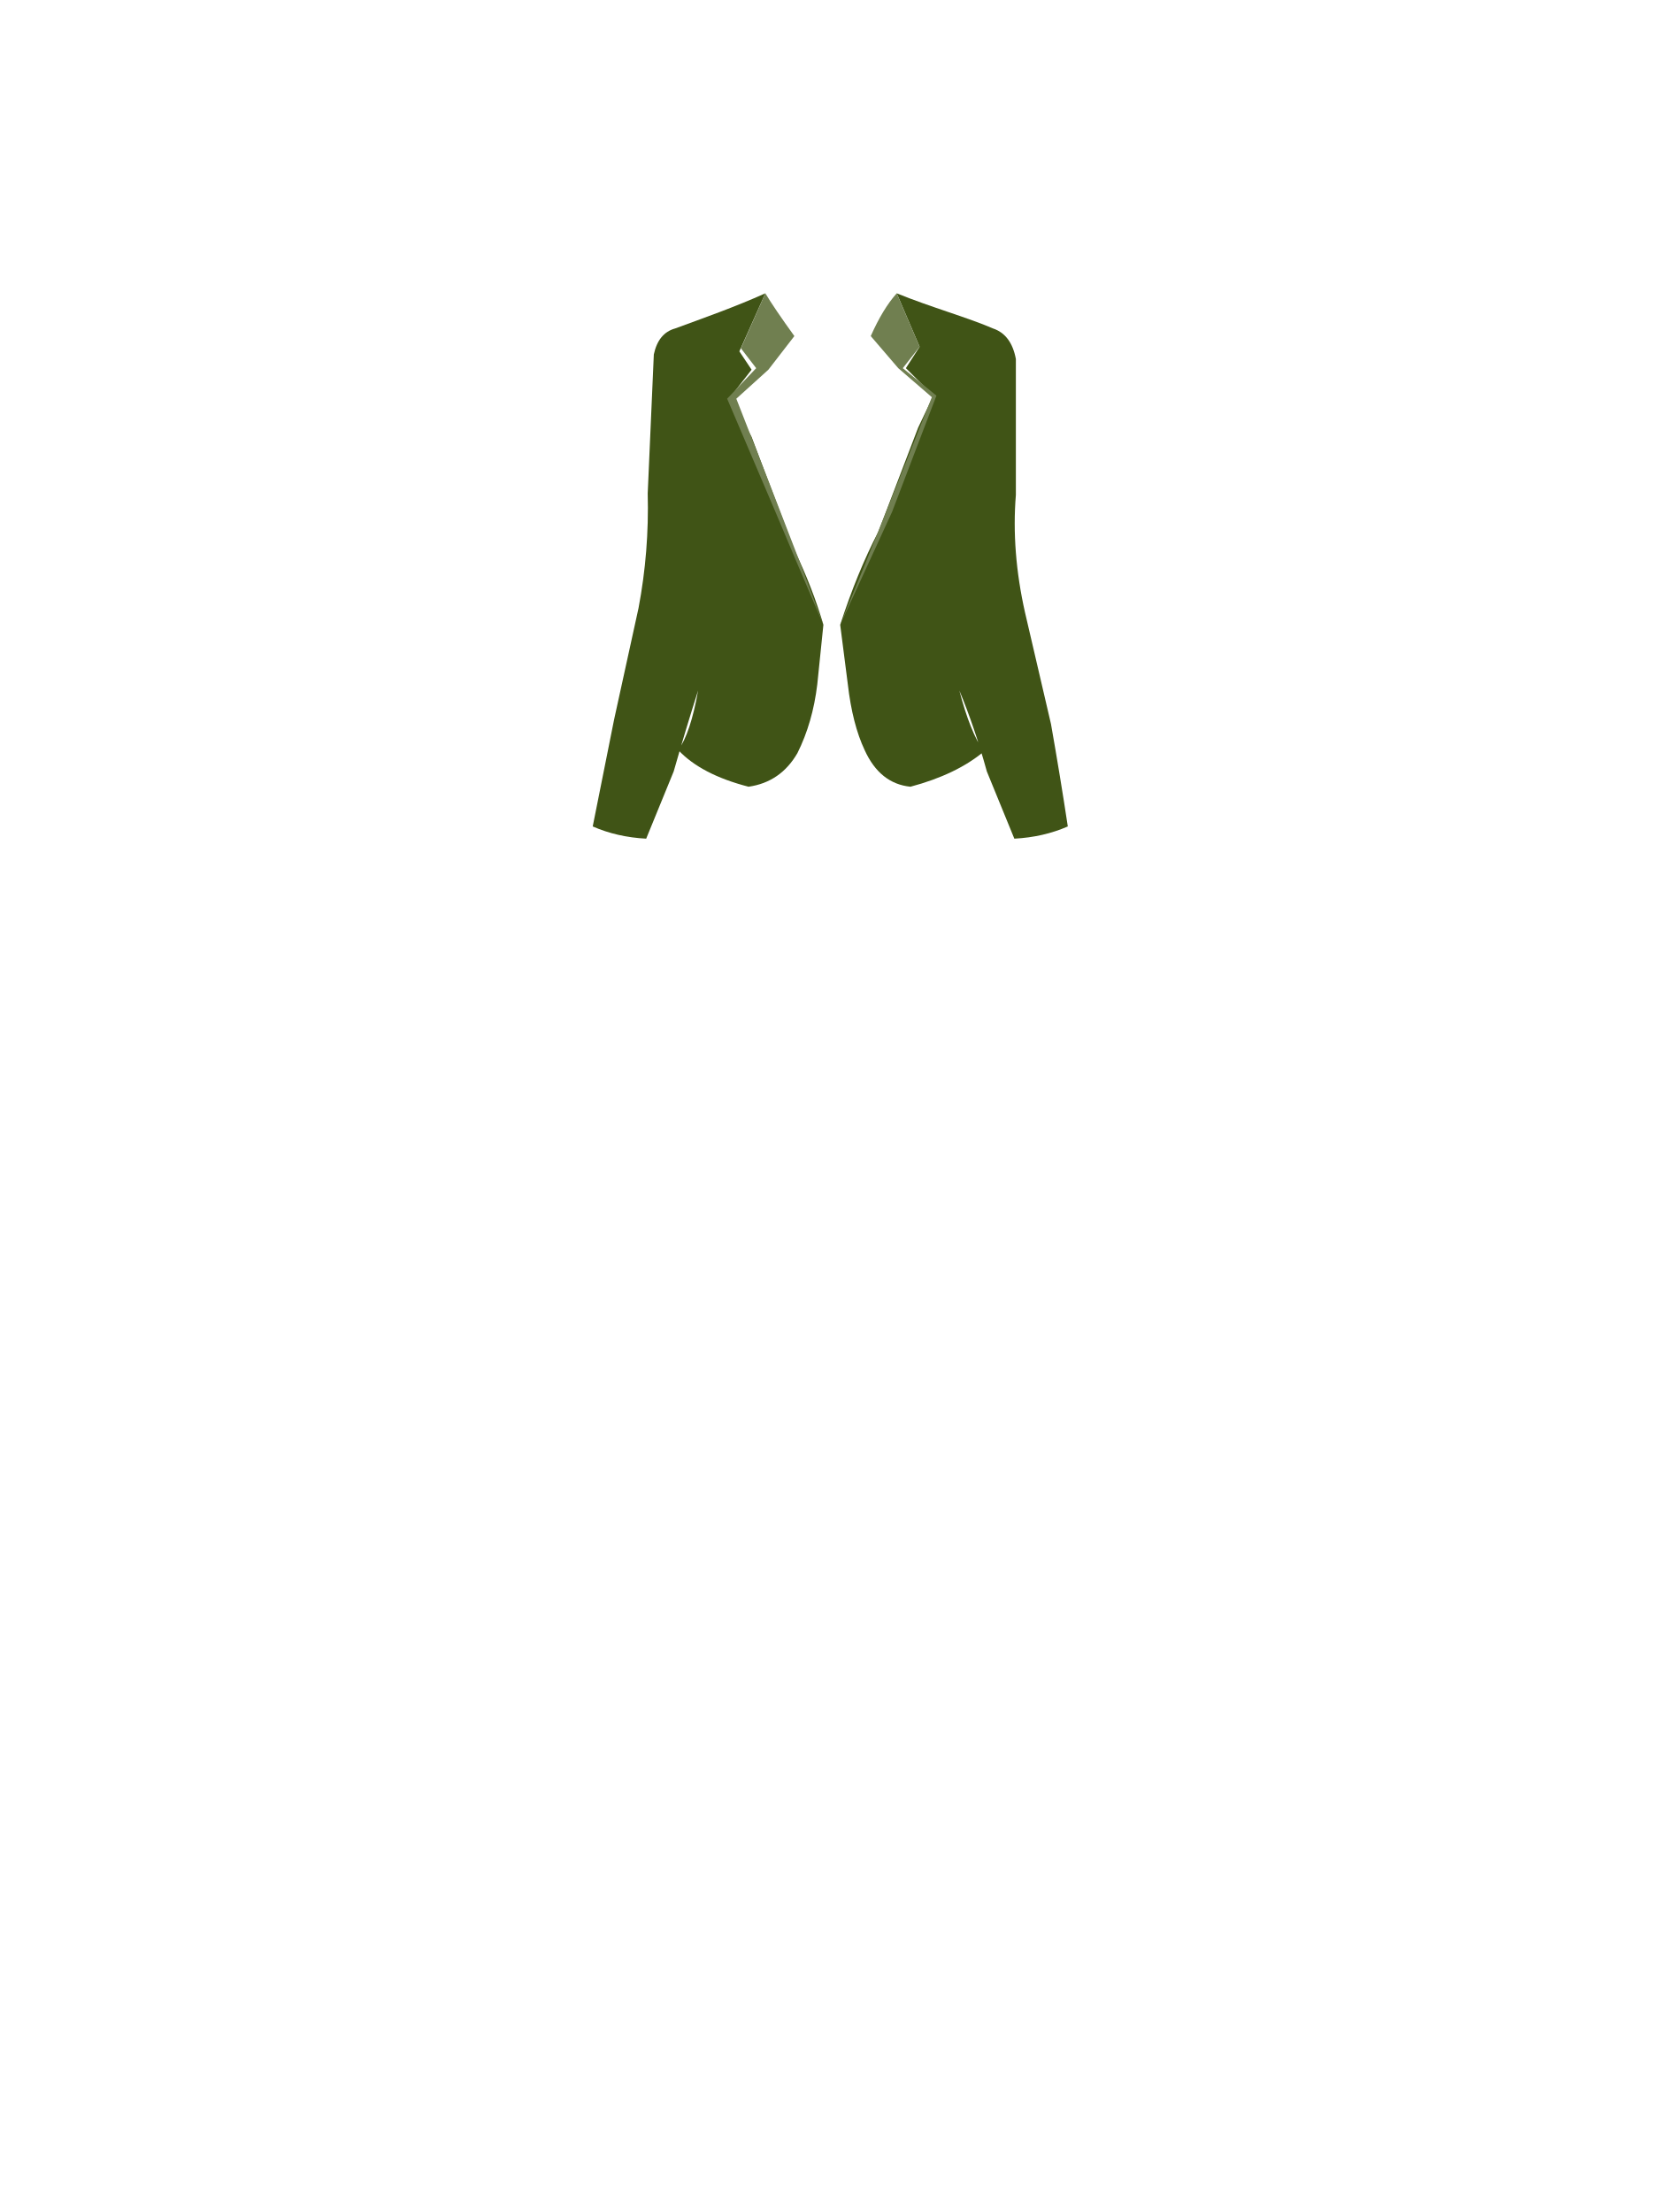
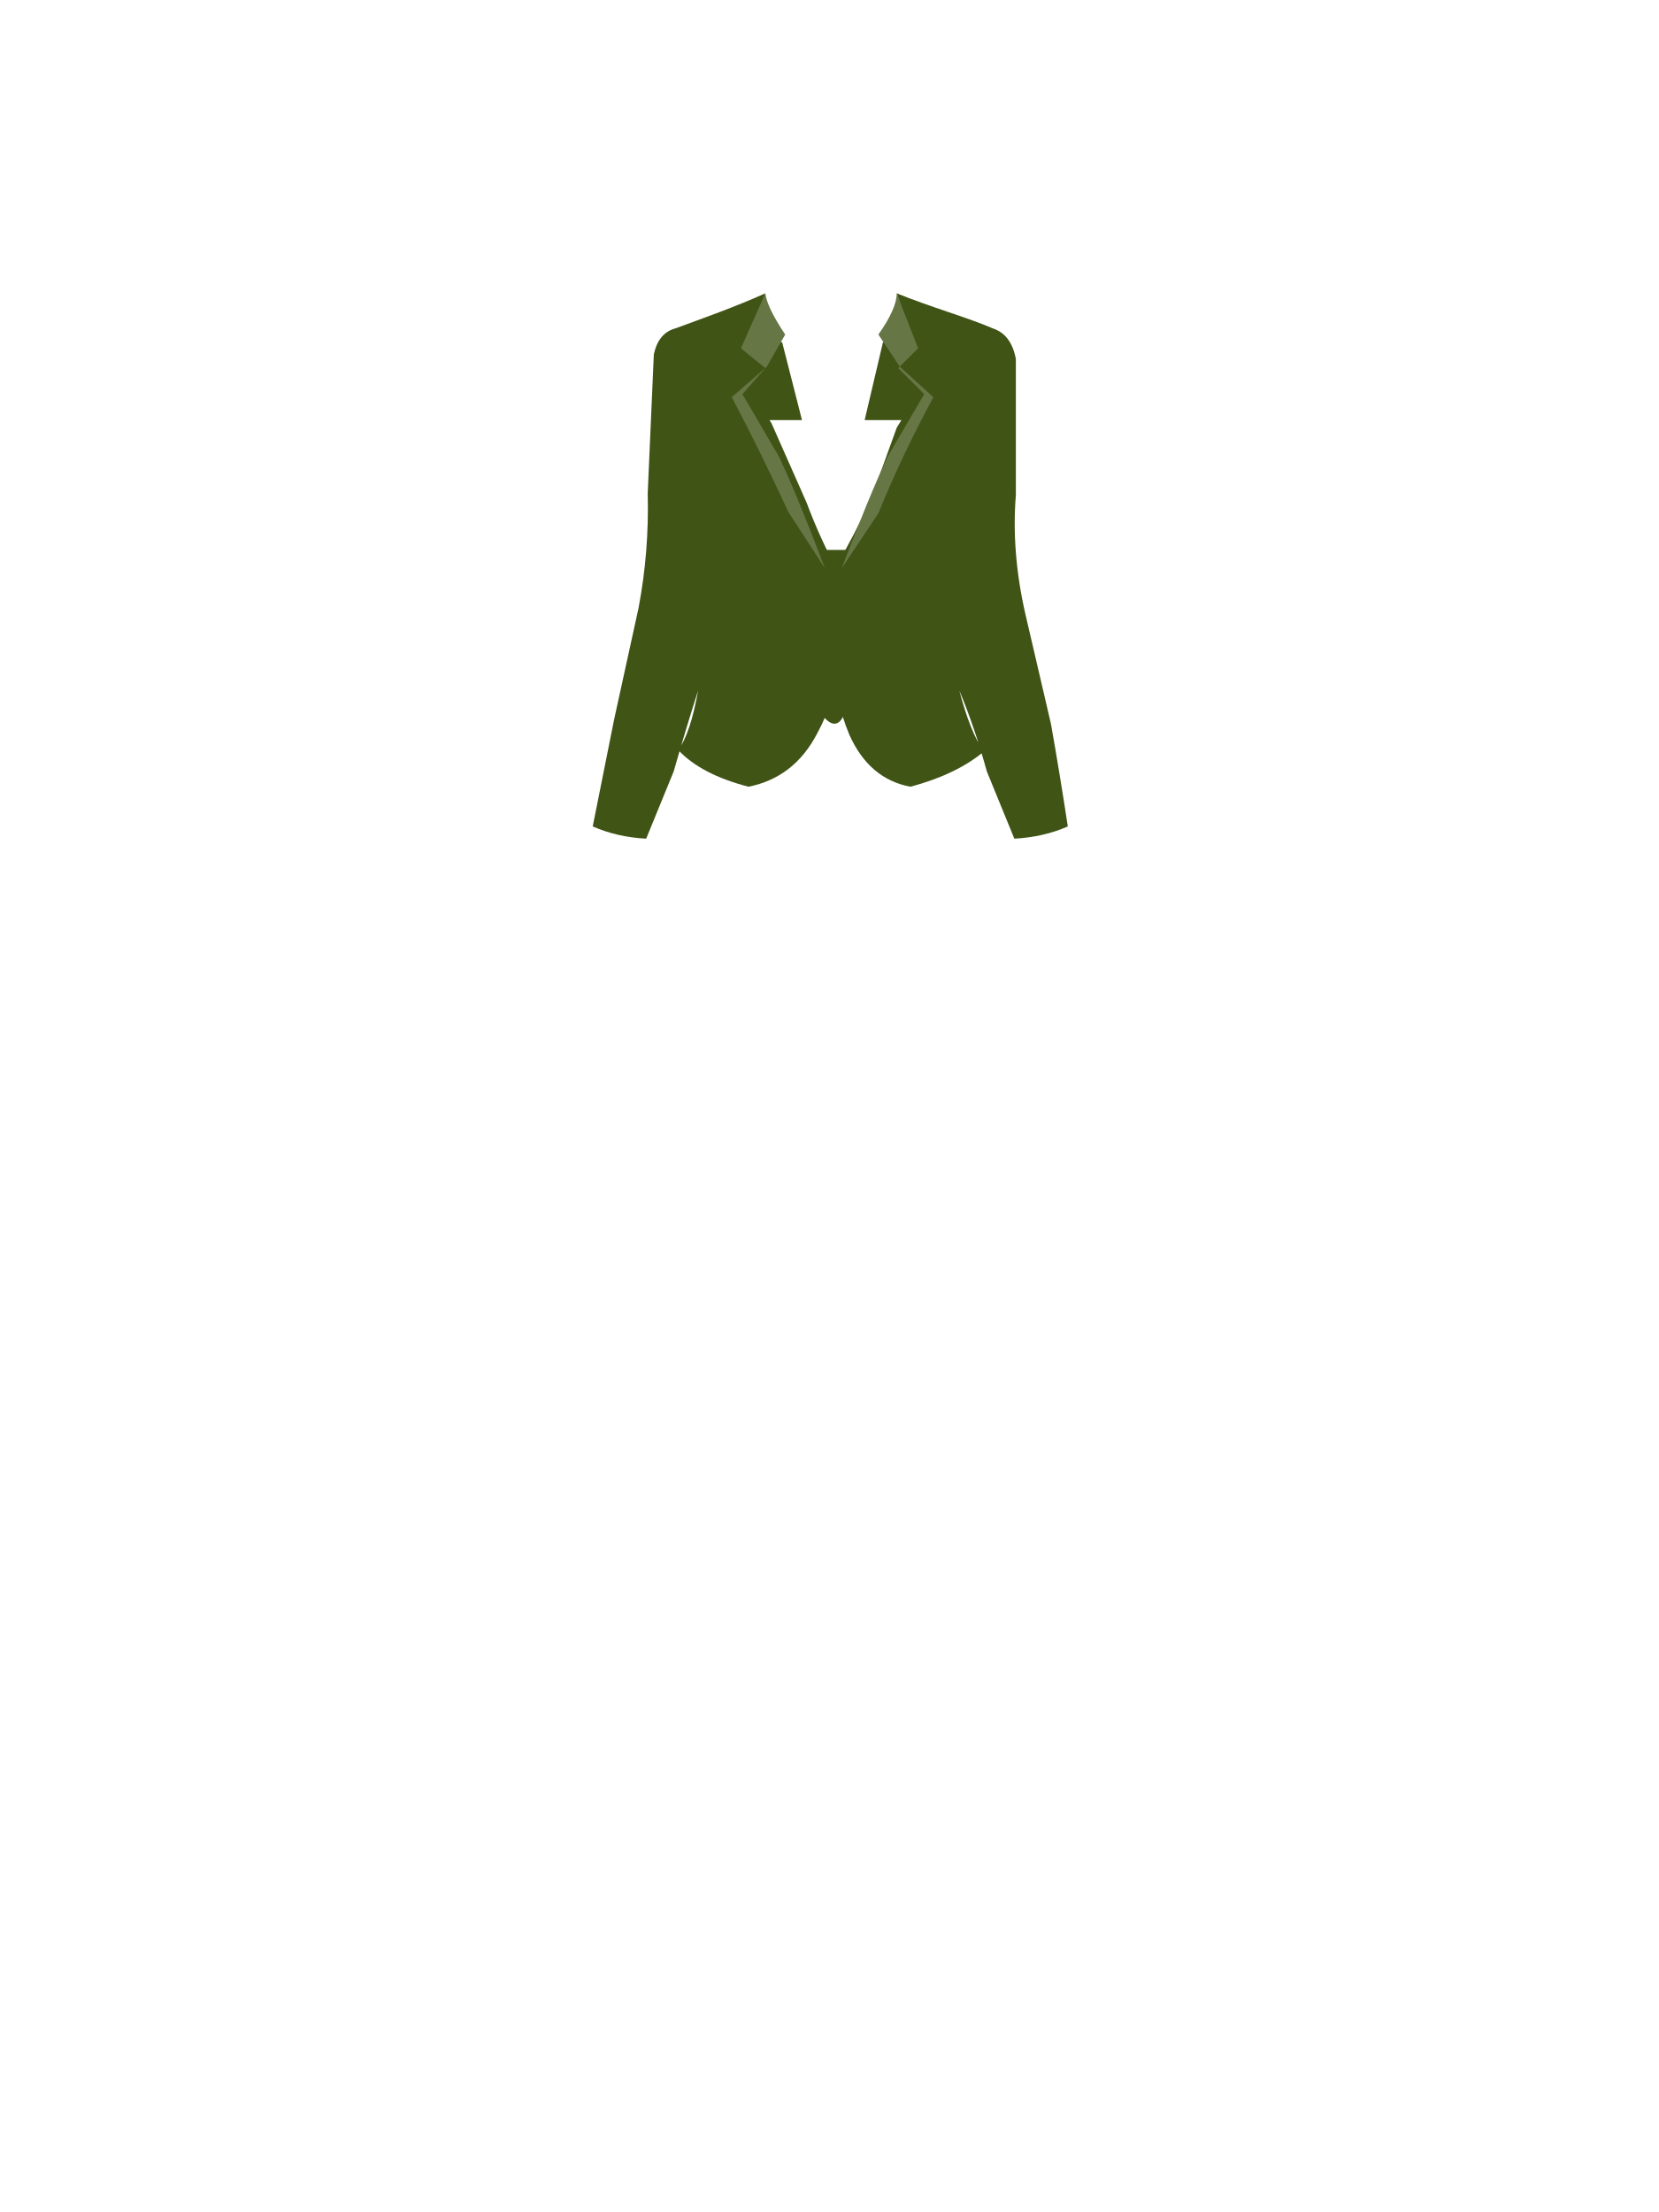
<svg xmlns="http://www.w3.org/2000/svg" viewBox="0 0 1086 1448" width="1086" height="1448">
  <g fill="#405416">
-     <path d="M501 192  C481 201 461 208 442 215  Q431 218 428 232  L424 323 Q425 361 418 398  L402 471 Q394 511 388 541  Q404 548 423 549  L441 505 Q449 477 457 452  Q452 480 444 491  Q459 507 490 515  Q511 512 522 493  Q532 473 535 448  L539 409  Q532 385 520 360  L492 286  L478 260  L492 242 L484 230 L501 192 Z" />
-     <path d="M587 192  C609 201 634 208 650 215  Q662 219 665 235  L665 324 Q662 361 671 401  L688 474 Q694 508 699 541  Q683 548 664 549  L646 505 Q638 476 628 452  Q635 479 644 492  Q626 507 596 515  Q576 513 566 491  Q558 474 555 448  L550 409 Q561 375 575 348  L601 280 L611 259 L593 241 L602 227 L587 192 Z" />
+     <path d="M501 192 C481 201 461 208 442 215 Q431 218 428 232 L424 323 Q425 361 418 398 L402 471 Q394 511 388 541 Q404 548 423 549 L441 505 Q449 477 457 452 Q452 480 444 491 Q459 507 490 515 Q520 509 535 480 Q547 458 548 435 L548 373 Q537 353 528 329 L505 277 L485 246 L501 192 Z" />
+     <path d="M587 192 C609 201 634 208 650 215 Q662 219 665 235 L665 324 Q662 361 671 401 L688 474 Q694 508 699 541 Q683 548 664 549 L646 505 Q638 476 628 452 Q635 479 644 492 Q626 507 596 515 Q569 510 556 481 Q546 457 546 432 L546 373 Q559 351 570 327 L587 280 L606 249 L587 192 Z" />
  </g>
-   <g fill="#707f50">
-     <path d="M501 192  Q507 202 520 220  L503 242  L482 261  Q504 317 524 369  L539 409  Q518 360 508 336  L476 261  L495 241  L485 228 Z" />
-     <path d="M587 192  Q578 202 570 220  L588 241  L610 260  Q587 318 566 370  L550 409  Q573 359 584 335  L613 259  L591 241  L602 227 Z" />
+   <g fill="#405416">
+     <path d="M485 226 L512 224 L525 275 L482 275 Z" />
+     <path d="M578 224 L603 226 L613 275 L566 275 Z" />
+     <path d="M535 360 L555 360 L554 464 Q548 483 536 465 Z" />
+   </g>
+   <g fill="#667645">
+     <path d="M501 192 Q502 201 514 219 L502 240 L479 260 Q497 294 516 335 L540 372 Q523 327 510 299 L486 258 L501 241 L485 228 Z" />
+     <path d="M587 192 Q587 202 575 219 L589 240 L611 260 Q590 299 575 336 L551 372 Q568 327 581 299 L605 258 L588 241 L601 228 Z" />
  </g>
</svg>
